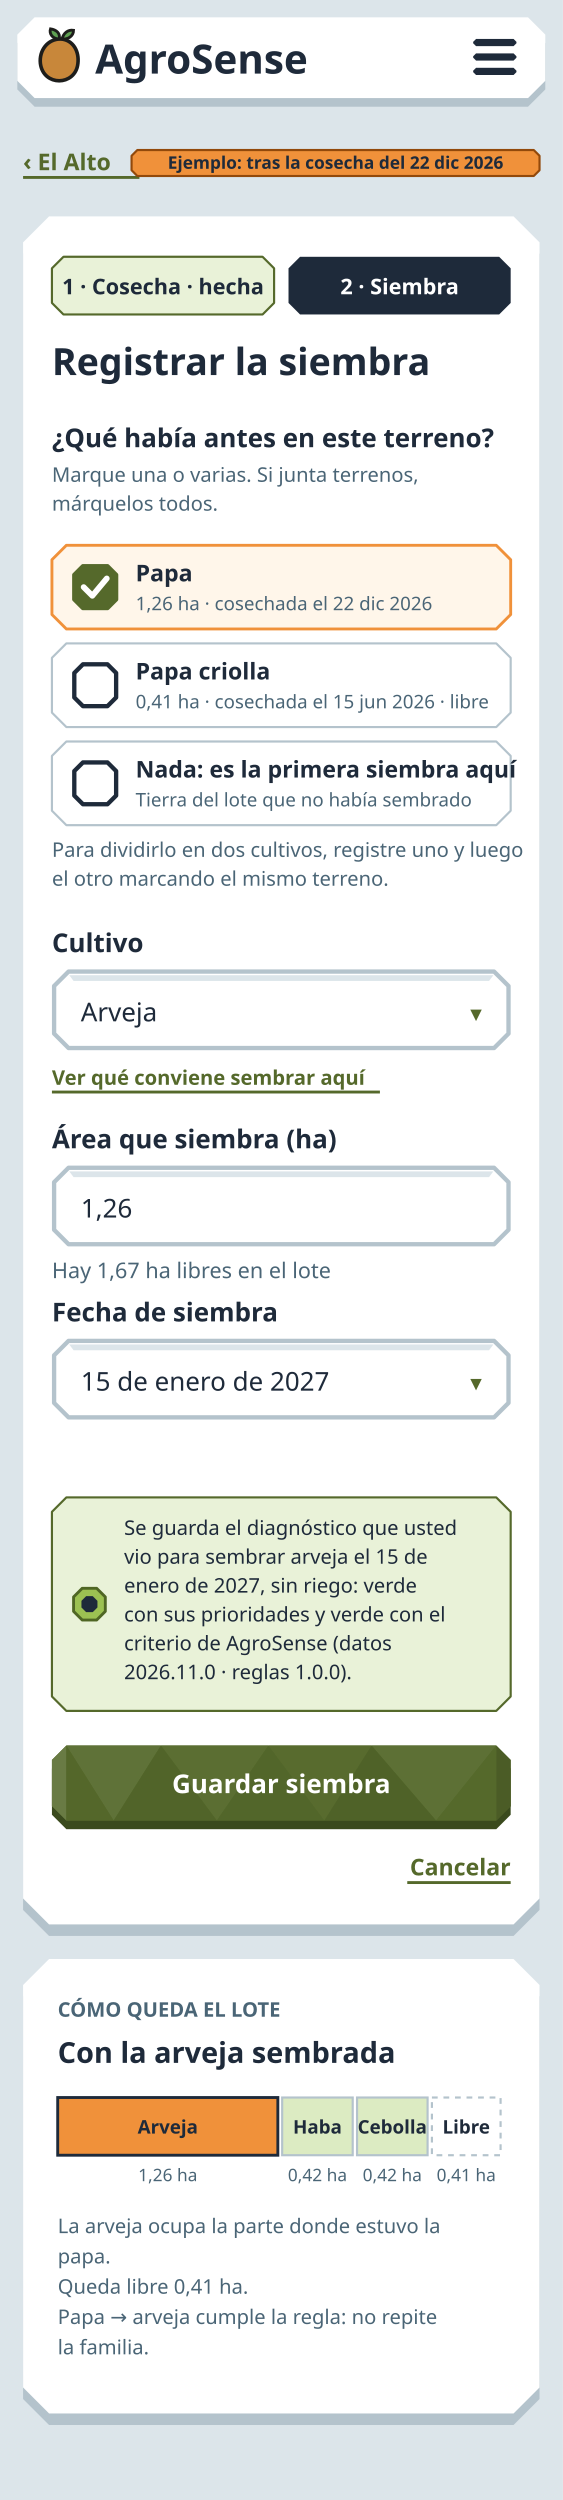
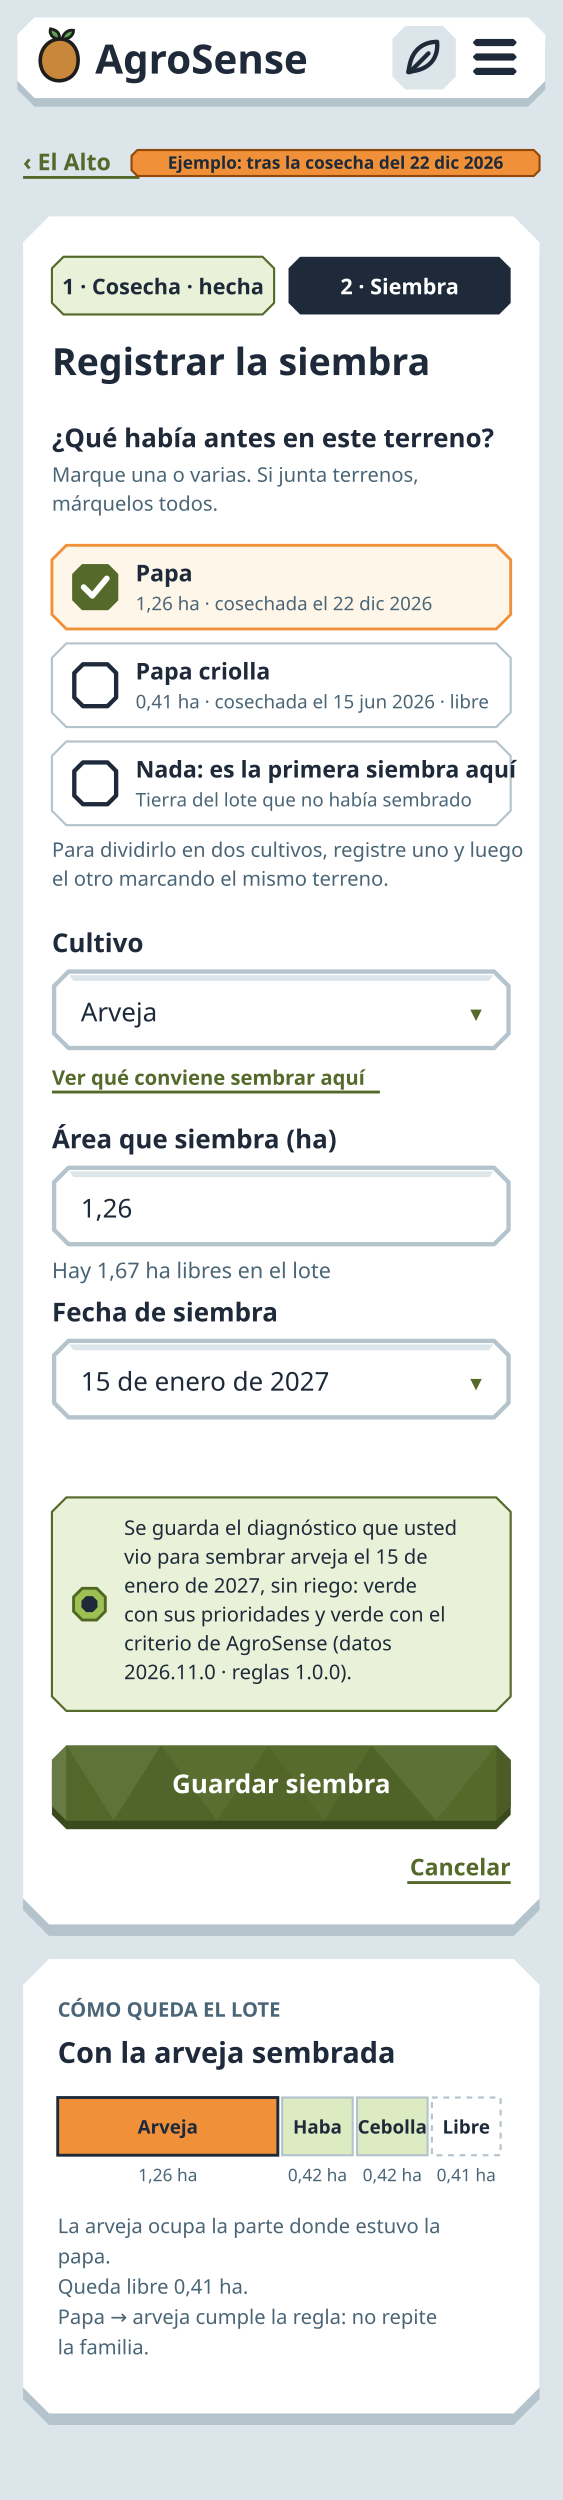
<svg xmlns="http://www.w3.org/2000/svg" width="390" height="1733" viewBox="0 0 390 1733">
  <rect width="390" height="1733" fill="#DCE5EA" />
  <rect width="390" height="2400" fill="#DCE5EA" />
  <g id="barra" transform="translate(0 0)">
    <polygon points="24,18 366,18 378,30 378,62 366,74 24,74 12,62 12,30" fill="#B4C3CC" />
    <polygon points="24,12 366,12 378,24 378,56 366,68 24,68 12,56 12,24" fill="#FFFFFF" />
    <g id="marca" transform="translate(26 18)">
      <path d="M16 9c9 .6 13 9 12 17-.8 8-7 12-13 12S3 34 2 26C1 17 7 9 16 9z" fill="#C8873A" stroke="#1D1D1B" stroke-width="2.5" />
      <path d="M15 9c-5 0-7-4-6-7 4 .6 7 3 6 7zm2 0c4 .6 8-2 8-6-4-.6-7 2-8 6z" fill="#5FA052" stroke="#1D1D1B" stroke-width="2" />
      <text x="40" y="33" font-family="Fredoka" font-weight="600" font-size="28" fill="#1E2A3A" text-anchor="start">AgroSense</text>
+     </g>
+     <g id="boton-modo-ligero" transform="translate(272 18)">
+       <polygon points="9,0 35,0 44,9 44,35 35,44 9,44 0,35 0,9" fill="#DCE5EA" />
+       <g transform="translate(0 0)">
+         <path d="M31 11C21 11 14 17 12 27l-1 5 5-1c10-2 16-9 15-20z" fill="none" stroke="#1E2A3A" stroke-width="3" stroke-linejoin="round" />
+         <path d="M12 32 25 19" stroke="#1E2A3A" stroke-width="3" stroke-linecap="round" />
+       </g>
    </g>
    <polygon points="330,27 356,27 358,29 358,30 356,32 330,32 328,30 328,29" fill="#1E2A3A" />
    <polygon points="330,37 356,37 358,39 358,40 356,42 330,42 328,40 328,39" fill="#1E2A3A" />
    <polygon points="330,47 356,47 358,49 358,50 356,52 330,52 328,50 328,49" fill="#1E2A3A" />
  </g>
  <text x="16" y="118" font-family="Atkinson Hyperlegible" font-weight="700" font-size="16" fill="#55692B" text-anchor="start">‹ El Alto</text>
  <rect x="16" y="122" width="80.64" height="2" fill="#55692B" />
  <polygon points="95.2,104 370,104 374,108 374,118 370,122 95.2,122 91.2,118 91.2,108" fill="#F0913A" stroke="#92490B" stroke-width="1.5" stroke-linejoin="round" />
  <text x="232.6" y="117" font-family="Atkinson Hyperlegible" font-weight="700" font-size="12" fill="#1E2A3A" text-anchor="middle">Ejemplo: tras la cosecha del 22 dic 2026</text>
  <g id="tarjeta" transform="translate(16 150)">
    <polygon points="18,8 340,8 358,26 358,1174 340,1192 18,1192 0,1174 0,26" fill="#B4C3CC" />
    <polygon points="18,0 340,0 358,18 358,1166 340,1184 18,1184 0,1166 0,18" fill="#FFFFFF" />
  </g>
  <g id="formulario" transform="translate(16 150)">
    <g id="pasos" transform="translate(20 28)">
      <polygon points="8,0 146,0 154,8 154,32 146,40 8,40 0,32 0,8" fill="#E9F2D8" stroke="#55692B" stroke-width="1.5" stroke-linejoin="round" />
      <text x="77" y="26" font-family="Atkinson Hyperlegible" font-weight="700" font-size="15" fill="#1E2A3A" text-anchor="middle">1 · Cosecha · hecha</text>
      <polygon points="172,0 310,0 318,8 318,32 310,40 172,40 164,32 164,8" fill="#1E2A3A" />
      <text x="241" y="26" font-family="Atkinson Hyperlegible" font-weight="700" font-size="15" fill="#FFFFFF" text-anchor="middle">2 · Siembra</text>
    </g>
    <text x="20" y="110" font-family="Fredoka" font-weight="600" font-size="26" fill="#1E2A3A" text-anchor="start">Registrar la siembra</text>
    <g id="antes-en-este-terreno" transform="translate(20 160)">
      <text x="0" y="0" font-family="Atkinson Hyperlegible" font-weight="700" font-size="18" fill="#1E2A3A" text-anchor="start">¿Qué había antes en este terreno?</text>
      <text x="0" y="24" font-family="Atkinson Hyperlegible" font-weight="400" font-size="14" fill="#4A6576" text-anchor="start">Marque una o varias. Si junta terrenos,</text>
      <text x="0" y="44" font-family="Atkinson Hyperlegible" font-weight="400" font-size="14" fill="#4A6576" text-anchor="start">márquelos todos.</text>
      <polygon points="10,68 308,68 318,78 318,116 308,126 10,126 0,116 0,78" fill="#FFF6EA" stroke="#F0913A" stroke-width="2" stroke-linejoin="round" />
      <g id="casilla-papa" transform="translate(14 81)">
        <polygon points="7.5,1.5 24.5,1.5 30.5,7.5 30.5,24.5 24.5,30.5 7.5,30.5 1.5,24.5 1.5,7.5" fill="#55692B" stroke="#55692B" stroke-width="3" stroke-linejoin="round" />
        <polyline points="8,16 14,22 24,10" fill="none" stroke="#FFFFFF" stroke-width="4" stroke-linecap="round" stroke-linejoin="round" />
      </g>
      <text x="58" y="93" font-family="Atkinson Hyperlegible" font-weight="700" font-size="16" fill="#1E2A3A" text-anchor="start">Papa</text>
      <text x="58" y="113" font-family="Atkinson Hyperlegible" font-weight="400" font-size="13" fill="#4A6576" text-anchor="start">1,26 ha · cosechada el 22 dic 2026</text>
      <polygon points="10,136 308,136 318,146 318,184 308,194 10,194 0,184 0,146" fill="#FFFFFF" stroke="#B4C3CC" stroke-width="1.5" stroke-linejoin="round" />
      <g id="casilla-papa-criolla" transform="translate(14 149)">
        <polygon points="7.5,1.5 24.5,1.5 30.5,7.5 30.5,24.5 24.5,30.5 7.5,30.5 1.5,24.5 1.5,7.5" fill="#FFFFFF" stroke="#1E2A3A" stroke-width="3" stroke-linejoin="round" />
      </g>
      <text x="58" y="161" font-family="Atkinson Hyperlegible" font-weight="700" font-size="16" fill="#1E2A3A" text-anchor="start">Papa criolla</text>
      <text x="58" y="181" font-family="Atkinson Hyperlegible" font-weight="400" font-size="13" fill="#4A6576" text-anchor="start">0,41 ha · cosechada el 15 jun 2026 · libre</text>
      <polygon points="10,204 308,204 318,214 318,252 308,262 10,262 0,252 0,214" fill="#FFFFFF" stroke="#B4C3CC" stroke-width="1.5" stroke-linejoin="round" />
      <g id="casilla-nada:-es-la-primera-siembra-aquí" transform="translate(14 217)">
        <polygon points="7.5,1.5 24.5,1.5 30.5,7.5 30.5,24.5 24.5,30.5 7.5,30.5 1.5,24.5 1.5,7.5" fill="#FFFFFF" stroke="#1E2A3A" stroke-width="3" stroke-linejoin="round" />
      </g>
      <text x="58" y="229" font-family="Atkinson Hyperlegible" font-weight="700" font-size="16" fill="#1E2A3A" text-anchor="start">Nada: es la primera siembra aquí</text>
      <text x="58" y="249" font-family="Atkinson Hyperlegible" font-weight="400" font-size="13" fill="#4A6576" text-anchor="start">Tierra del lote que no había sembrado</text>
      <text x="0" y="284" font-family="Atkinson Hyperlegible" font-weight="400" font-size="14" fill="#4A6576" text-anchor="start">Para dividirlo en dos cultivos, registre uno y luego</text>
      <text x="0" y="304" font-family="Atkinson Hyperlegible" font-weight="400" font-size="14" fill="#4A6576" text-anchor="start">el otro marcando el mismo terreno.</text>
    </g>
    <g id="campo-cultivo" transform="translate(20 510)">
      <text x="0" y="0" font-family="Atkinson Hyperlegible" font-weight="700" font-size="18" fill="#1E2A3A" text-anchor="start">Cultivo</text>
      <polygon points="11.5,13.5 306.5,13.5 316.5,23.5 316.5,56.5 306.5,66.5 11.5,66.5 1.5,56.5 1.5,23.5" fill="#FFFFFF" stroke="#B4C3CC" stroke-width="3" stroke-linejoin="round" />
      <polygon points="12,16 306,16 303,20 15,20" fill="#DCE5EA" />
      <text x="20" y="48" font-family="Atkinson Hyperlegible" font-weight="400" font-size="18" fill="#1E2A3A" text-anchor="start">Arveja</text>
      <text x="298" y="48" font-family="Atkinson Hyperlegible" font-weight="700" font-size="16" fill="#55692B" text-anchor="end">▾</text>
    </g>
    <text x="20" y="602" font-family="Atkinson Hyperlegible" font-weight="700" font-size="14" fill="#55692B" text-anchor="start">Ver qué conviene sembrar aquí</text>
    <rect x="20" y="606" width="227.36" height="2" fill="#55692B" />
    <g id="campo-area" transform="translate(20 646)">
      <text x="0" y="0" font-family="Atkinson Hyperlegible" font-weight="700" font-size="18" fill="#1E2A3A" text-anchor="start">Área que siembra (ha)</text>
      <polygon points="11.5,13.5 306.5,13.5 316.5,23.5 316.5,56.5 306.5,66.5 11.5,66.5 1.5,56.5 1.5,23.5" fill="#FFFFFF" stroke="#B4C3CC" stroke-width="3" stroke-linejoin="round" />
      <polygon points="12,16 306,16 303,20 15,20" fill="#DCE5EA" />
      <text x="20" y="48" font-family="Atkinson Hyperlegible" font-weight="400" font-size="18" fill="#1E2A3A" text-anchor="start">1,26</text>
      <text x="0" y="90" font-family="Atkinson Hyperlegible" font-weight="400" font-size="15" fill="#4A6576" text-anchor="start">Hay 1,67 ha libres en el lote</text>
    </g>
    <g id="campo-fecha-siembra" transform="translate(20 766)">
      <text x="0" y="0" font-family="Atkinson Hyperlegible" font-weight="700" font-size="18" fill="#1E2A3A" text-anchor="start">Fecha de siembra</text>
      <polygon points="11.5,13.5 306.5,13.5 316.5,23.5 316.5,56.5 306.5,66.5 11.5,66.5 1.5,56.5 1.5,23.5" fill="#FFFFFF" stroke="#B4C3CC" stroke-width="3" stroke-linejoin="round" />
      <polygon points="12,16 306,16 303,20 15,20" fill="#DCE5EA" />
      <text x="20" y="48" font-family="Atkinson Hyperlegible" font-weight="400" font-size="18" fill="#1E2A3A" text-anchor="start">15 de enero de 2027</text>
      <text x="298" y="48" font-family="Atkinson Hyperlegible" font-weight="700" font-size="16" fill="#55692B" text-anchor="end">▾</text>
    </g>
    <g id="diagnostico-visto" transform="translate(20 888)">
      <polygon points="10,0 308,0 318,10 318,138 308,148 10,148 0,138 0,10" fill="#E9F2D8" stroke="#55692B" stroke-width="1.5" stroke-linejoin="round" />
      <polygon points="21,63 31,63 37,69 37,79 31,85 21,85 15,79 15,69" fill="#9CC152" stroke="#4F6624" stroke-width="2" stroke-linejoin="round" />
      <polygon points="31.543,76.296 28.296,79.543 23.704,79.543 20.457,76.296 20.457,71.704 23.704,68.457 28.296,68.457 31.543,71.704" fill="#1E2A3A" />
      <text x="50" y="26" font-family="Atkinson Hyperlegible" font-weight="400" font-size="14" fill="#1E2A3A" text-anchor="start">Se guarda el diagnóstico que usted</text>
      <text x="50" y="46" font-family="Atkinson Hyperlegible" font-weight="400" font-size="14" fill="#1E2A3A" text-anchor="start">vio para sembrar arveja el 15 de</text>
      <text x="50" y="66" font-family="Atkinson Hyperlegible" font-weight="400" font-size="14" fill="#1E2A3A" text-anchor="start">enero de 2027, sin riego: verde</text>
      <text x="50" y="86" font-family="Atkinson Hyperlegible" font-weight="400" font-size="14" fill="#1E2A3A" text-anchor="start">con sus prioridades y verde con el</text>
      <text x="50" y="106" font-family="Atkinson Hyperlegible" font-weight="400" font-size="14" fill="#1E2A3A" text-anchor="start">criterio de AgroSense (datos</text>
      <text x="50" y="126" font-family="Atkinson Hyperlegible" font-weight="400" font-size="14" fill="#1E2A3A" text-anchor="start">2026.11.0 · reglas 1.0.0).</text>
    </g>
    <g id="boton-primary" transform="translate(20 1060)">
      <polygon points="10,6 308,6 318,16 318,48 308,58 10,58 0,48 0,16" fill="#3A4A1D" />
      <polygon points="10,0 308,0 318,10 318,42 308,52 10,52 0,42 0,10" fill="#55692B" />
      <polygon points="10,0 10,52 0,42 0,10" fill="#697B44" />
      <polygon points="308,0 318,10 318,42 308,52" fill="#4B5C26" />
      <polygon points="10,0 75.56,0 42.78,52" fill="#5F7238" />
      <polygon points="10,0 42.78,52 10,52" fill="#54672A" />
      <polygon points="75.56,0 150.06,0 114.3,52" fill="#5B6E32" />
      <polygon points="75.56,0 114.3,52 42.78,52" fill="#516429" />
      <polygon points="150.06,0 221.58,0 188.8,52" fill="#586B2E" />
      <polygon points="150.06,0 188.8,52 114.3,52" fill="#52662A" />
      <polygon points="221.58,0 308,0 266.28,52" fill="#5D7035" />
      <polygon points="221.58,0 266.28,52 188.8,52" fill="#4F6228" />
      <polygon points="308,0 308,52 266.28,52" fill="#55692B" />
      <text x="159" y="33" font-family="Atkinson Hyperlegible" font-weight="700" font-size="18" fill="#FFFFFF" text-anchor="middle">Guardar siembra</text>
    </g>
    <text x="338" y="1150" font-family="Atkinson Hyperlegible" font-weight="700" font-size="16" fill="#55692B" text-anchor="end">Cancelar</text>
    <rect x="266.32" y="1154" width="71.68" height="2" fill="#55692B" />
  </g>
  <g id="tarjeta-reparto" transform="translate(16 1358)">
    <polygon points="18,8 340,8 358,26 358,305 340,323 18,323 0,305 0,26" fill="#B4C3CC" />
    <polygon points="18,0 340,0 358,18 358,297 340,315 18,315 0,297 0,18" fill="#FFFFFF" />
  </g>
  <g id="reparto" transform="translate(16 1358)">
    <text x="24" y="40" font-family="Atkinson Hyperlegible" font-weight="700" font-size="14" fill="#4A6576" text-anchor="start">CÓMO QUEDA EL LOTE</text>
    <text x="24" y="72" font-family="Fredoka" font-weight="600" font-size="20" fill="#1E2A3A" text-anchor="start">Con la arveja sembrada</text>
    <g id="reparto-del-lote" transform="translate(24 96)">
      <rect x="0.0" y="0" width="152.6" height="40" fill="#F0913A" stroke="#1E2A3A" stroke-width="2" />
      <text x="76.309" y="25" font-family="Atkinson Hyperlegible" font-weight="700" font-size="13" fill="#1E2A3A" text-anchor="middle">Arveja</text>
      <text x="76.309" y="58" font-family="Atkinson Hyperlegible" font-weight="400" font-size="12" fill="#4A6576" text-anchor="middle">1,26 ha</text>
      <rect x="155.6" y="0" width="48.9" height="40" fill="#DCEBC2" stroke="#B4C3CC" stroke-width="1.5" />
      <text x="180.054" y="25" font-family="Atkinson Hyperlegible" font-weight="700" font-size="13" fill="#1E2A3A" text-anchor="middle">Haba</text>
      <text x="180.054" y="58" font-family="Atkinson Hyperlegible" font-weight="400" font-size="12" fill="#4A6576" text-anchor="middle">0,42 ha</text>
      <rect x="207.5" y="0" width="48.9" height="40" fill="#DCEBC2" stroke="#B4C3CC" stroke-width="1.5" />
      <text x="231.926" y="25" font-family="Atkinson Hyperlegible" font-weight="700" font-size="13" fill="#1E2A3A" text-anchor="middle">Cebolla</text>
      <text x="231.926" y="58" font-family="Atkinson Hyperlegible" font-weight="400" font-size="12" fill="#4A6576" text-anchor="middle">0,42 ha</text>
      <rect x="259.4" y="0" width="47.6" height="40" fill="#FFFFFF" stroke="#B4C3CC" stroke-width="1.5" stroke-dasharray="4 4" />
      <text x="283.181" y="25" font-family="Atkinson Hyperlegible" font-weight="700" font-size="13" fill="#1E2A3A" text-anchor="middle">Libre</text>
      <text x="283.181" y="58" font-family="Atkinson Hyperlegible" font-weight="400" font-size="12" fill="#4A6576" text-anchor="middle">0,41 ha</text>
    </g>
    <text x="24" y="190" font-family="Atkinson Hyperlegible" font-weight="400" font-size="14" fill="#4A6576" text-anchor="start">La arveja ocupa la parte donde estuvo la</text>
    <text x="24" y="211" font-family="Atkinson Hyperlegible" font-weight="400" font-size="14" fill="#4A6576" text-anchor="start">papa.</text>
    <text x="24" y="232" font-family="Atkinson Hyperlegible" font-weight="400" font-size="14" fill="#4A6576" text-anchor="start">Queda libre 0,41 ha.</text>
    <text x="24" y="253" font-family="Atkinson Hyperlegible" font-weight="400" font-size="14" fill="#4A6576" text-anchor="start">Papa → arveja cumple la regla: no repite</text>
    <text x="24" y="274" font-family="Atkinson Hyperlegible" font-weight="400" font-size="14" fill="#4A6576" text-anchor="start">la familia.</text>
  </g>
</svg>
